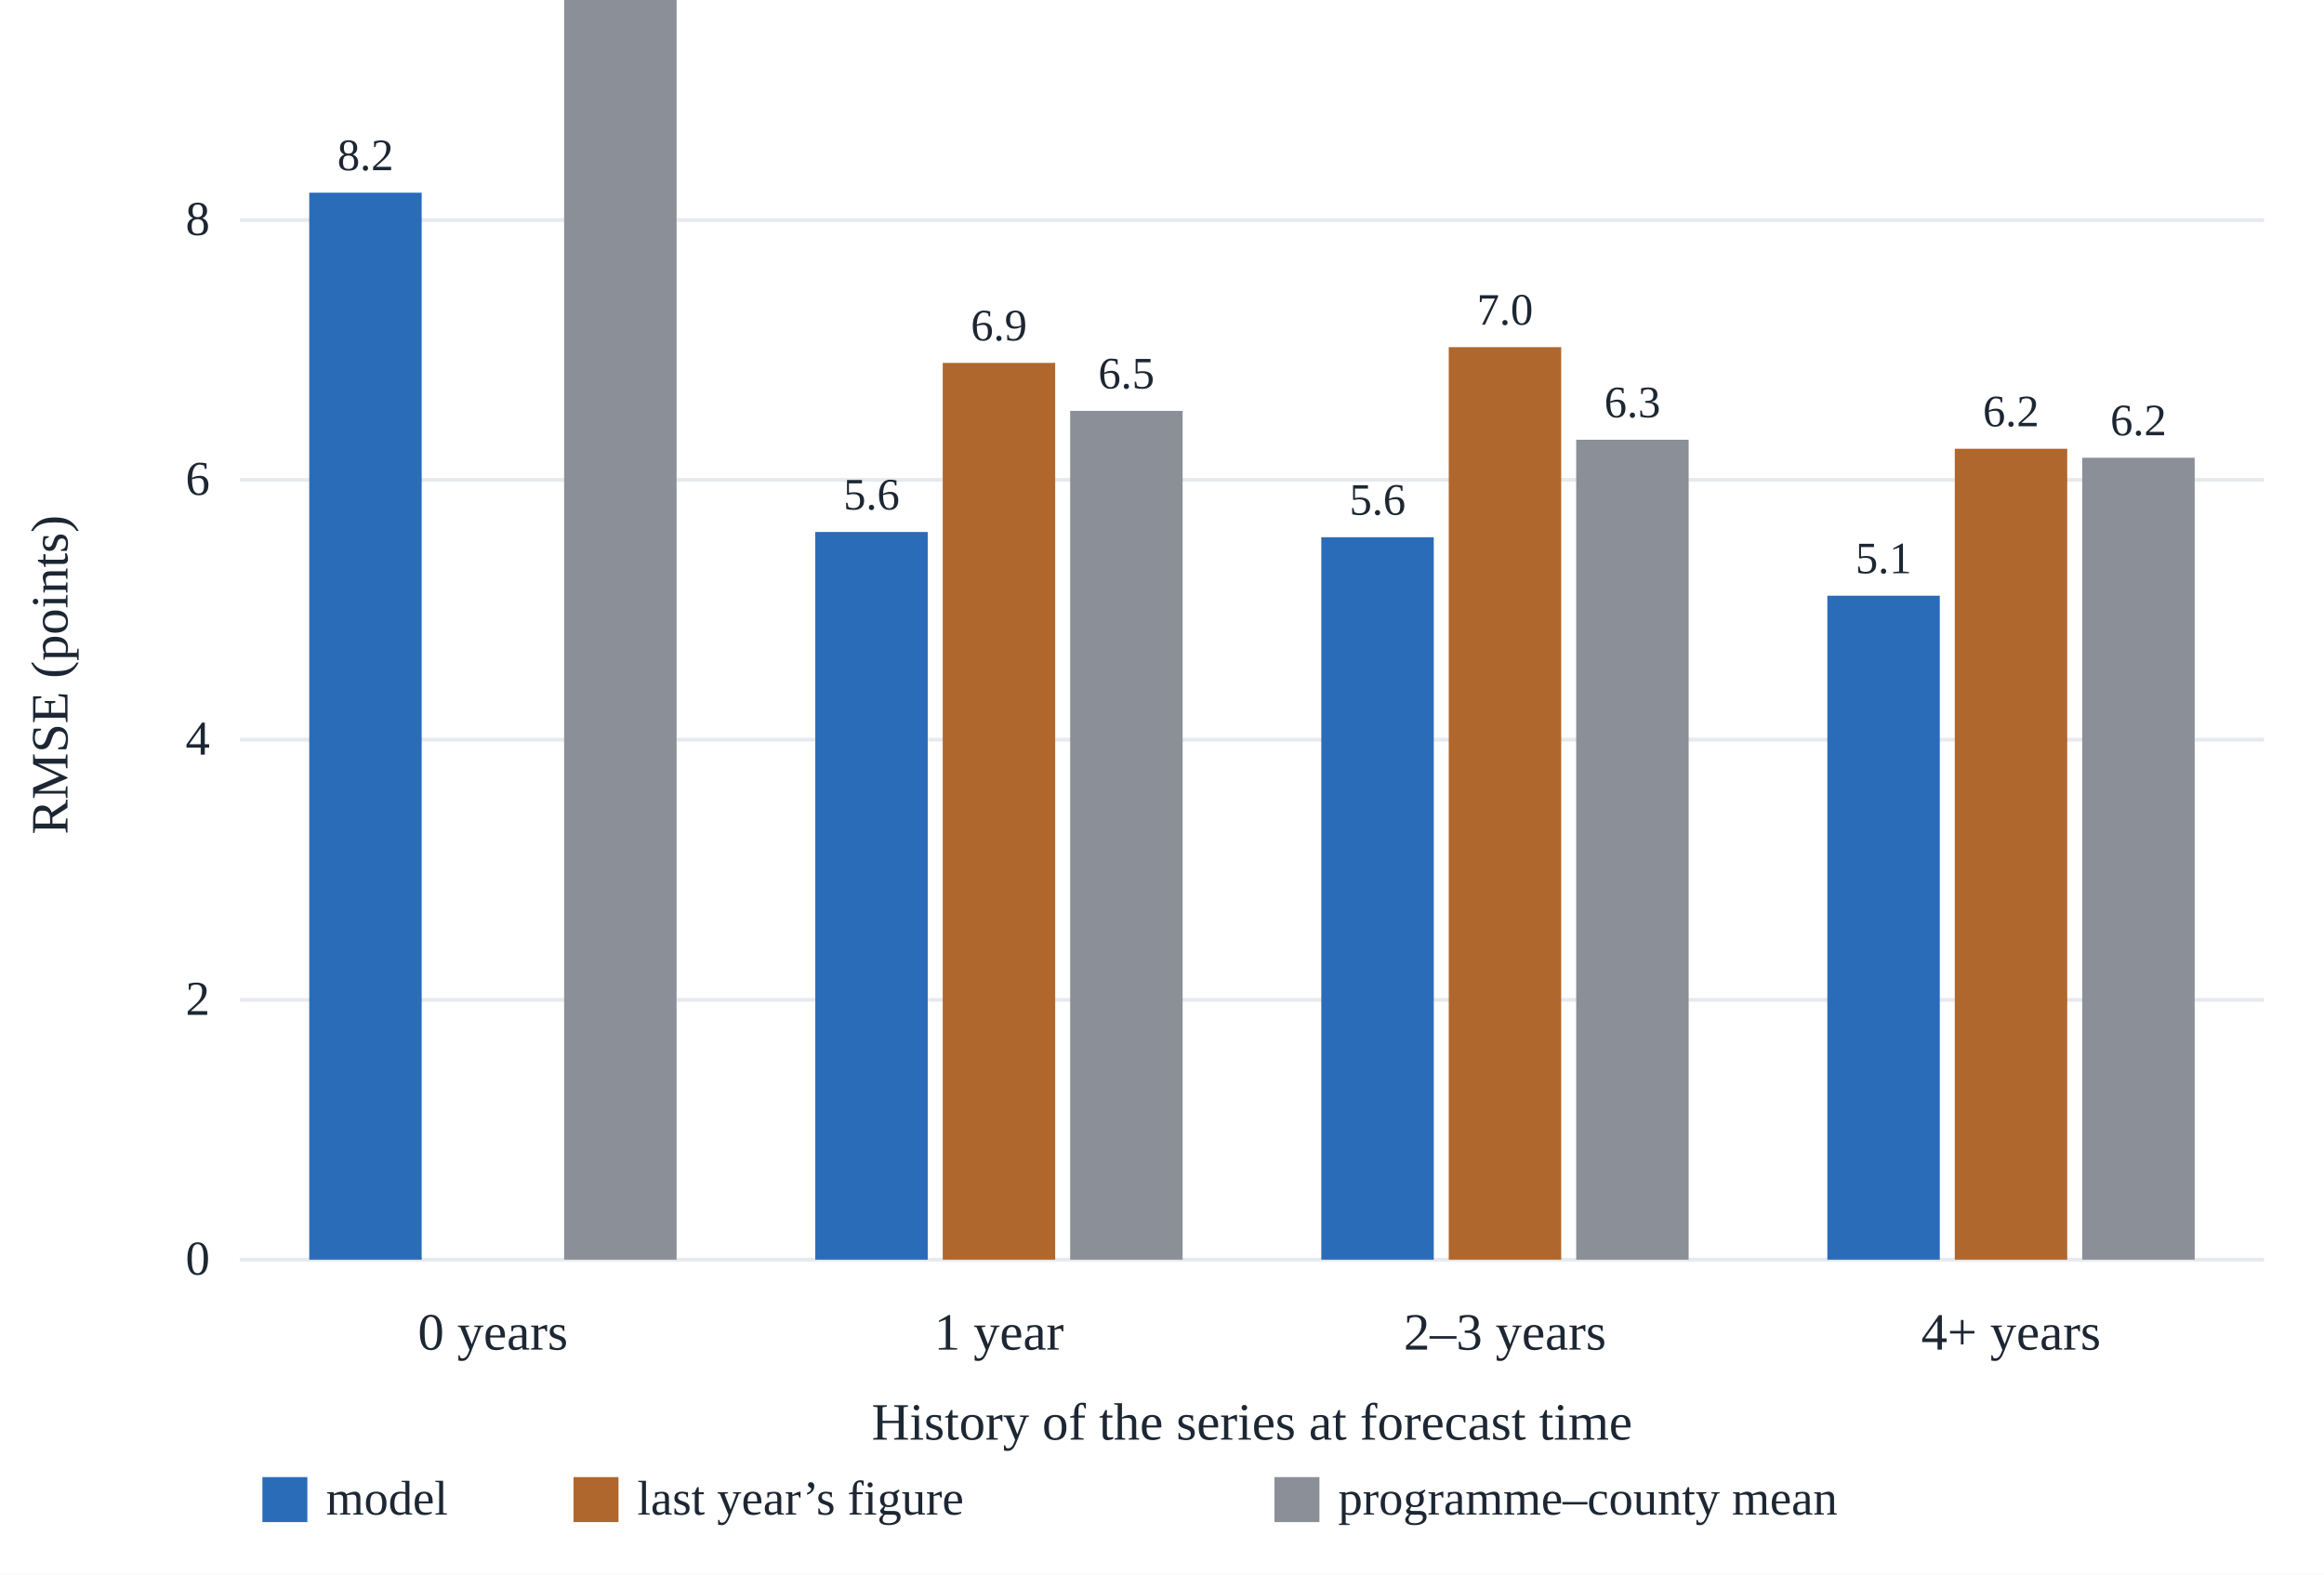
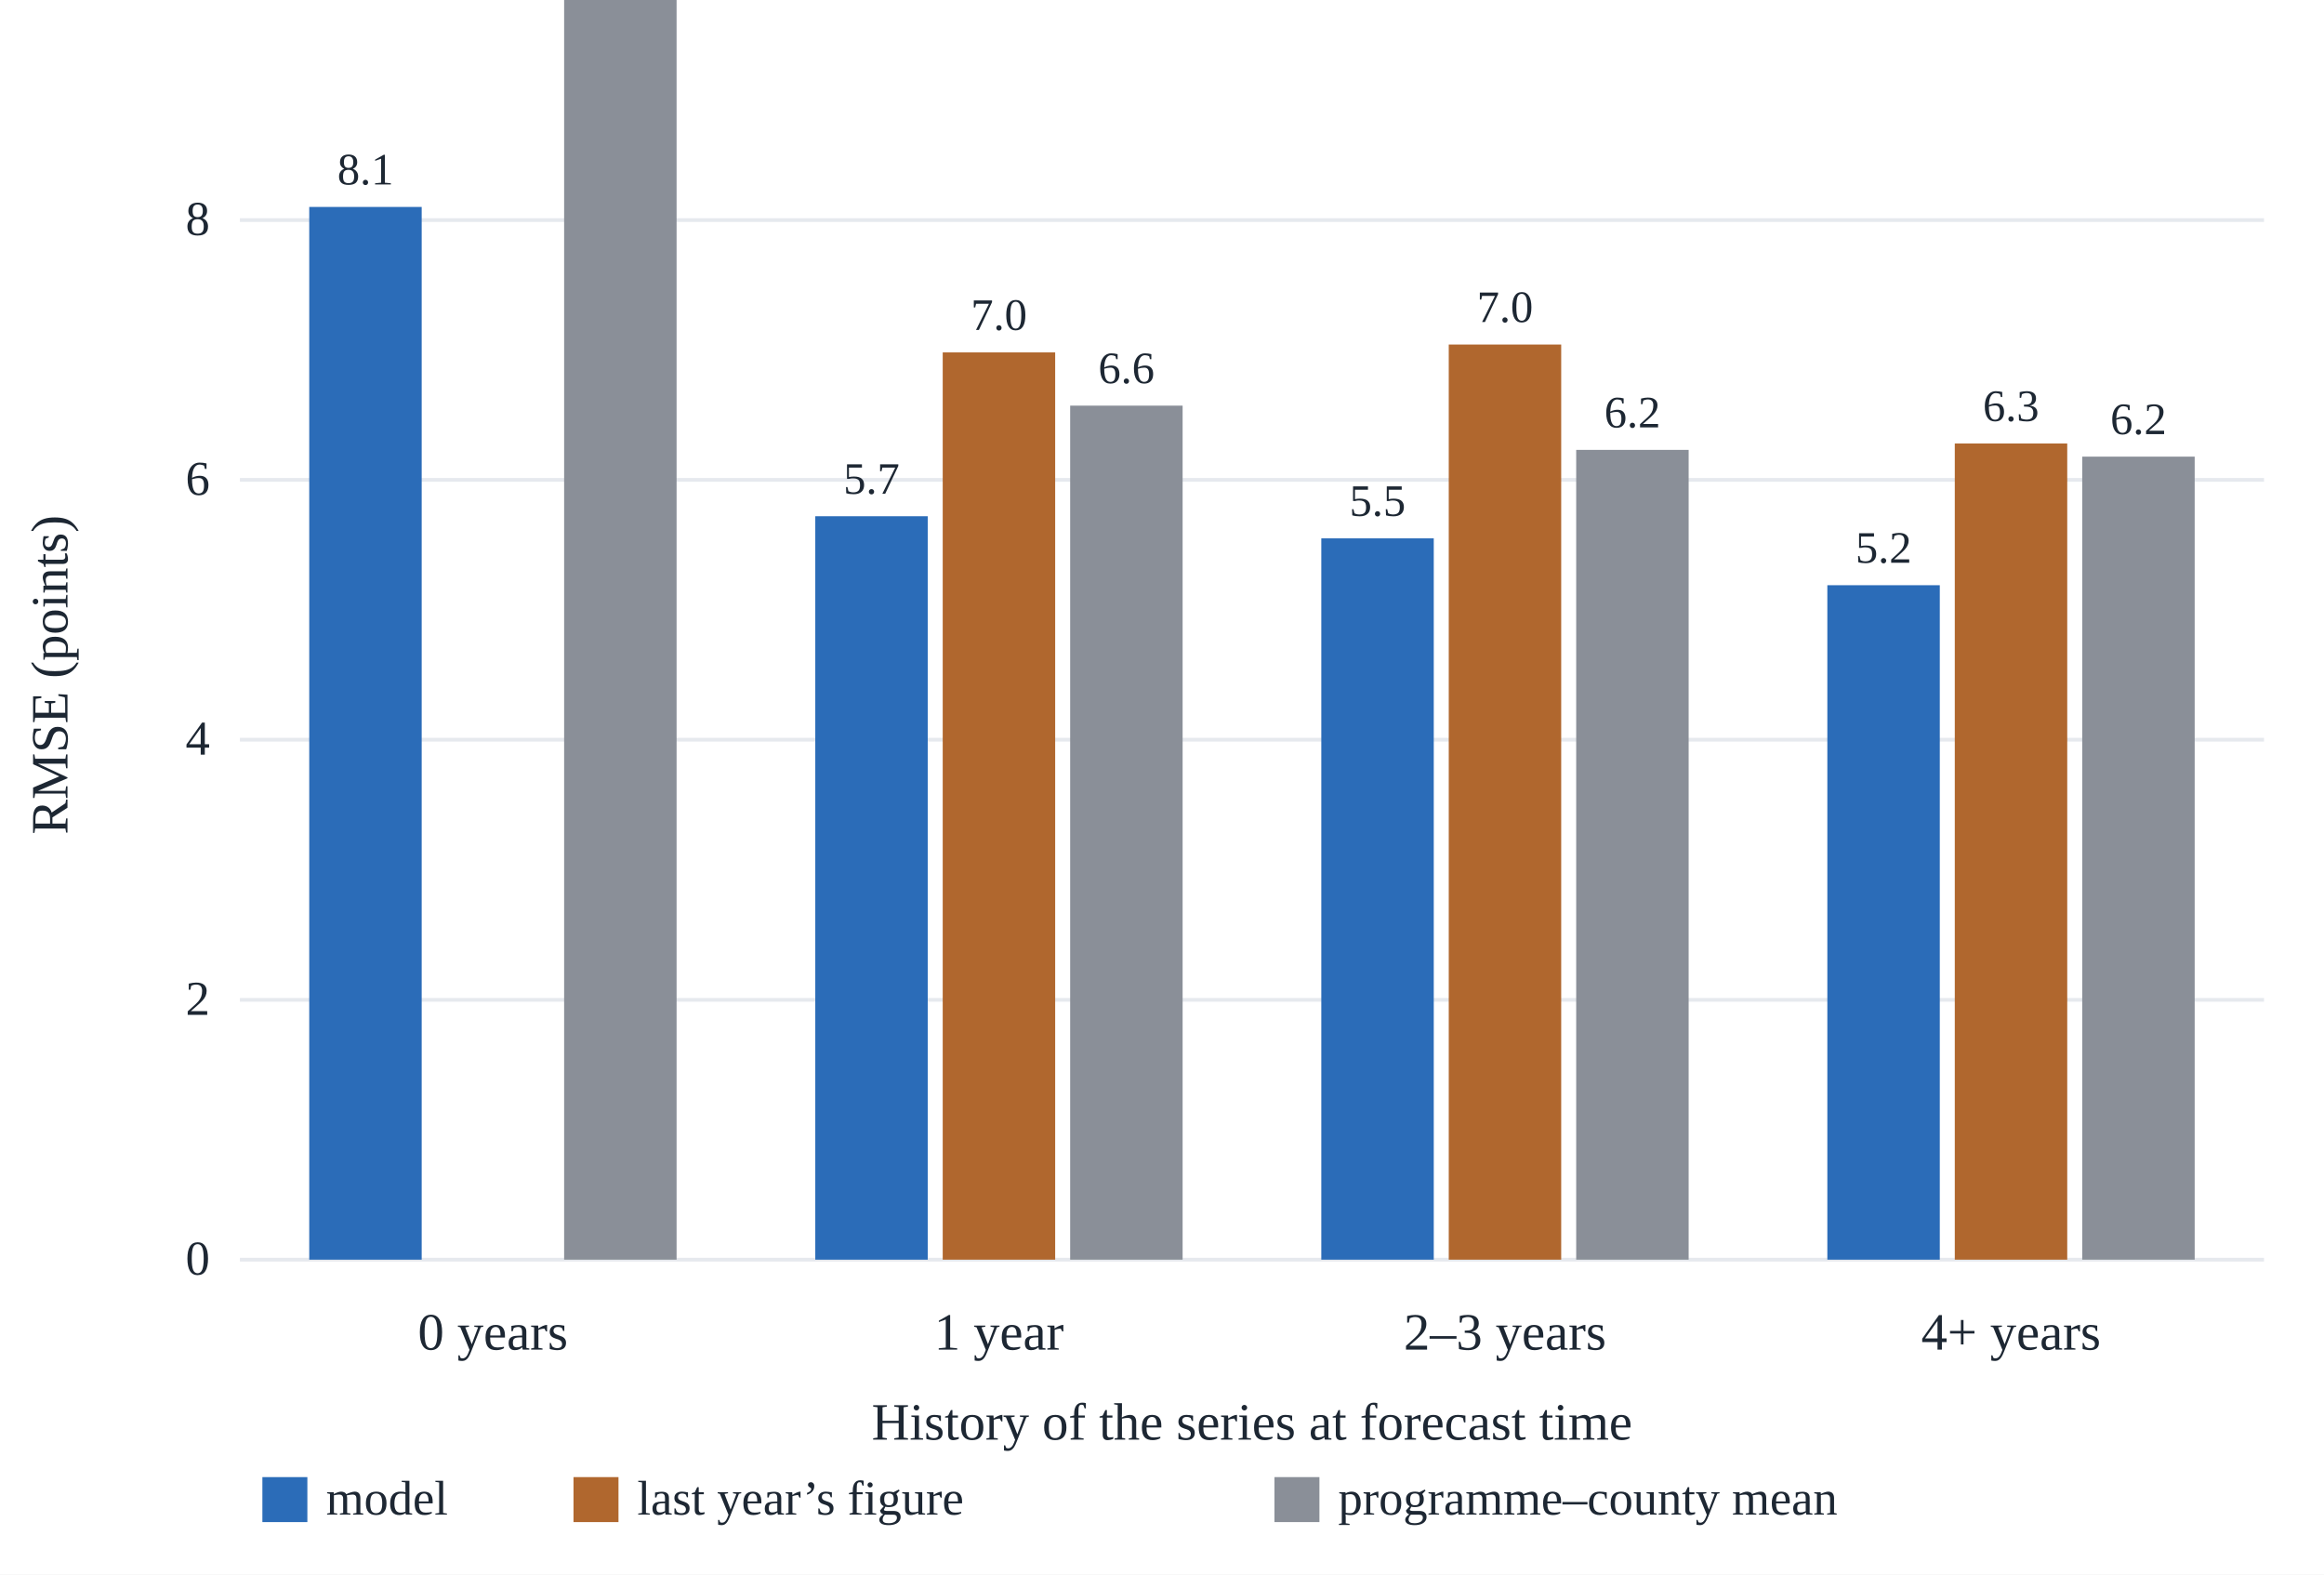
<svg xmlns="http://www.w3.org/2000/svg" viewBox="0 0 620 420" role="img" aria-label="Held-out RMSE by history stratum, model against two baselines">
  <rect width="620" height="420" fill="white" />
  <line x1="64" y1="336.0" x2="604" y2="336.0" stroke="#e6e9ee" />
  <text x="56" y="340.0" font-family="Georgia, &quot;Times New Roman&quot;, serif" font-size="13" fill="#1d2733" text-anchor="end">0</text>
  <line x1="64" y1="266.7" x2="604" y2="266.7" stroke="#e6e9ee" />
  <text x="56" y="270.7" font-family="Georgia, &quot;Times New Roman&quot;, serif" font-size="13" fill="#1d2733" text-anchor="end">2</text>
  <line x1="64" y1="197.3" x2="604" y2="197.3" stroke="#e6e9ee" />
  <text x="56" y="201.3" font-family="Georgia, &quot;Times New Roman&quot;, serif" font-size="13" fill="#1d2733" text-anchor="end">4</text>
  <line x1="64" y1="128.0" x2="604" y2="128.0" stroke="#e6e9ee" />
  <text x="56" y="132.0" font-family="Georgia, &quot;Times New Roman&quot;, serif" font-size="13" fill="#1d2733" text-anchor="end">6</text>
  <line x1="64" y1="58.7" x2="604" y2="58.7" stroke="#e6e9ee" />
  <text x="56" y="62.7" font-family="Georgia, &quot;Times New Roman&quot;, serif" font-size="13" fill="#1d2733" text-anchor="end">8</text>
-   <rect x="82.5" y="51.4" width="30" height="284.6" fill="#2b6cb8" />
-   <text x="97.5" y="45.4" font-family="Georgia, &quot;Times New Roman&quot;, serif" font-size="12" fill="#1d2733" text-anchor="middle">8.2</text>
-   <rect x="150.5" y="-3.4" width="30" height="339.4" fill="#8a8f98" />
-   <text x="165.5" y="-9.4" font-family="Georgia, &quot;Times New Roman&quot;, serif" font-size="12" fill="#1d2733" text-anchor="middle">9.8</text>
+   <rect x="82.5" y="55.2" width="30" height="280.8" fill="#2b6cb8" />
+   <text x="97.5" y="49.2" font-family="Georgia, &quot;Times New Roman&quot;, serif" font-size="12" fill="#1d2733" text-anchor="middle">8.1</text>
+   <rect x="150.5" y="-2.0" width="30" height="338.0" fill="#8a8f98" />
+   <text x="165.5" y="-8.0" font-family="Georgia, &quot;Times New Roman&quot;, serif" font-size="12" fill="#1d2733" text-anchor="middle">9.8</text>
  <text x="131.5" y="360" font-family="Georgia, &quot;Times New Roman&quot;, serif" font-size="14" fill="#1d2733" text-anchor="middle">0 years</text>
-   <rect x="217.5" y="141.9" width="30" height="194.1" fill="#2b6cb8" />
-   <text x="232.5" y="135.9" font-family="Georgia, &quot;Times New Roman&quot;, serif" font-size="12" fill="#1d2733" text-anchor="middle">5.6</text>
-   <rect x="251.5" y="96.8" width="30" height="239.2" fill="#b0672e" />
-   <text x="266.5" y="90.8" font-family="Georgia, &quot;Times New Roman&quot;, serif" font-size="12" fill="#1d2733" text-anchor="middle">6.9</text>
-   <rect x="285.5" y="109.6" width="30" height="226.4" fill="#8a8f98" />
-   <text x="300.5" y="103.6" font-family="Georgia, &quot;Times New Roman&quot;, serif" font-size="12" fill="#1d2733" text-anchor="middle">6.5</text>
+   <rect x="217.5" y="137.7" width="30" height="198.3" fill="#2b6cb8" />
+   <text x="232.5" y="131.7" font-family="Georgia, &quot;Times New Roman&quot;, serif" font-size="12" fill="#1d2733" text-anchor="middle">5.7</text>
+   <rect x="251.5" y="94.0" width="30" height="242.0" fill="#b0672e" />
+   <text x="266.5" y="88.0" font-family="Georgia, &quot;Times New Roman&quot;, serif" font-size="12" fill="#1d2733" text-anchor="middle">7.0</text>
+   <rect x="285.5" y="108.2" width="30" height="227.8" fill="#8a8f98" />
+   <text x="300.5" y="102.2" font-family="Georgia, &quot;Times New Roman&quot;, serif" font-size="12" fill="#1d2733" text-anchor="middle">6.6</text>
  <text x="266.5" y="360" font-family="Georgia, &quot;Times New Roman&quot;, serif" font-size="14" fill="#1d2733" text-anchor="middle">1 year</text>
-   <rect x="352.5" y="143.3" width="30" height="192.7" fill="#2b6cb8" />
-   <text x="367.5" y="137.3" font-family="Georgia, &quot;Times New Roman&quot;, serif" font-size="12" fill="#1d2733" text-anchor="middle">5.6</text>
-   <rect x="386.5" y="92.6" width="30" height="243.4" fill="#b0672e" />
-   <text x="401.5" y="86.6" font-family="Georgia, &quot;Times New Roman&quot;, serif" font-size="12" fill="#1d2733" text-anchor="middle">7.0</text>
-   <rect x="420.5" y="117.3" width="30" height="218.7" fill="#8a8f98" />
-   <text x="435.5" y="111.3" font-family="Georgia, &quot;Times New Roman&quot;, serif" font-size="12" fill="#1d2733" text-anchor="middle">6.3</text>
+   <rect x="352.5" y="143.6" width="30" height="192.4" fill="#2b6cb8" />
+   <text x="367.5" y="137.6" font-family="Georgia, &quot;Times New Roman&quot;, serif" font-size="12" fill="#1d2733" text-anchor="middle">5.5</text>
+   <rect x="386.5" y="91.9" width="30" height="244.1" fill="#b0672e" />
+   <text x="401.5" y="85.9" font-family="Georgia, &quot;Times New Roman&quot;, serif" font-size="12" fill="#1d2733" text-anchor="middle">7.0</text>
+   <rect x="420.5" y="120.0" width="30" height="216.0" fill="#8a8f98" />
+   <text x="435.5" y="114.0" font-family="Georgia, &quot;Times New Roman&quot;, serif" font-size="12" fill="#1d2733" text-anchor="middle">6.2</text>
  <text x="401.5" y="360" font-family="Georgia, &quot;Times New Roman&quot;, serif" font-size="14" fill="#1d2733" text-anchor="middle">2–3 years</text>
-   <rect x="487.5" y="158.9" width="30" height="177.1" fill="#2b6cb8" />
-   <text x="502.5" y="152.9" font-family="Georgia, &quot;Times New Roman&quot;, serif" font-size="12" fill="#1d2733" text-anchor="middle">5.1</text>
-   <rect x="521.5" y="119.7" width="30" height="216.3" fill="#b0672e" />
-   <text x="536.5" y="113.7" font-family="Georgia, &quot;Times New Roman&quot;, serif" font-size="12" fill="#1d2733" text-anchor="middle">6.2</text>
-   <rect x="555.5" y="122.1" width="30" height="213.9" fill="#8a8f98" />
-   <text x="570.5" y="116.1" font-family="Georgia, &quot;Times New Roman&quot;, serif" font-size="12" fill="#1d2733" text-anchor="middle">6.2</text>
+   <rect x="487.5" y="156.1" width="30" height="179.9" fill="#2b6cb8" />
+   <text x="502.5" y="150.1" font-family="Georgia, &quot;Times New Roman&quot;, serif" font-size="12" fill="#1d2733" text-anchor="middle">5.2</text>
+   <rect x="521.5" y="118.3" width="30" height="217.7" fill="#b0672e" />
+   <text x="536.5" y="112.3" font-family="Georgia, &quot;Times New Roman&quot;, serif" font-size="12" fill="#1d2733" text-anchor="middle">6.3</text>
+   <rect x="555.5" y="121.8" width="30" height="214.2" fill="#8a8f98" />
+   <text x="570.5" y="115.8" font-family="Georgia, &quot;Times New Roman&quot;, serif" font-size="12" fill="#1d2733" text-anchor="middle">6.2</text>
  <text x="536.5" y="360" font-family="Georgia, &quot;Times New Roman&quot;, serif" font-size="14" fill="#1d2733" text-anchor="middle">4+ years</text>
  <text x="334.0" y="384" font-family="Georgia, &quot;Times New Roman&quot;, serif" font-size="14" fill="#1d2733" text-anchor="middle">History of the series at forecast time</text>
  <rect x="70" y="394" width="12" height="12" fill="#2b6cb8" />
  <text x="87" y="404" font-family="Georgia, &quot;Times New Roman&quot;, serif" font-size="13" fill="#1d2733">model</text>
  <rect x="153" y="394" width="12" height="12" fill="#b0672e" />
  <text x="170" y="404" font-family="Georgia, &quot;Times New Roman&quot;, serif" font-size="13" fill="#1d2733">last year’s figure</text>
  <rect x="340" y="394" width="12" height="12" fill="#8a8f98" />
  <text x="357" y="404" font-family="Georgia, &quot;Times New Roman&quot;, serif" font-size="13" fill="#1d2733">programme–county mean</text>
  <text x="18" y="180.0" font-family="Georgia, &quot;Times New Roman&quot;, serif" font-size="14" fill="#1d2733" text-anchor="middle" transform="rotate(-90 18 180.0)">RMSE (points)</text>
</svg>
